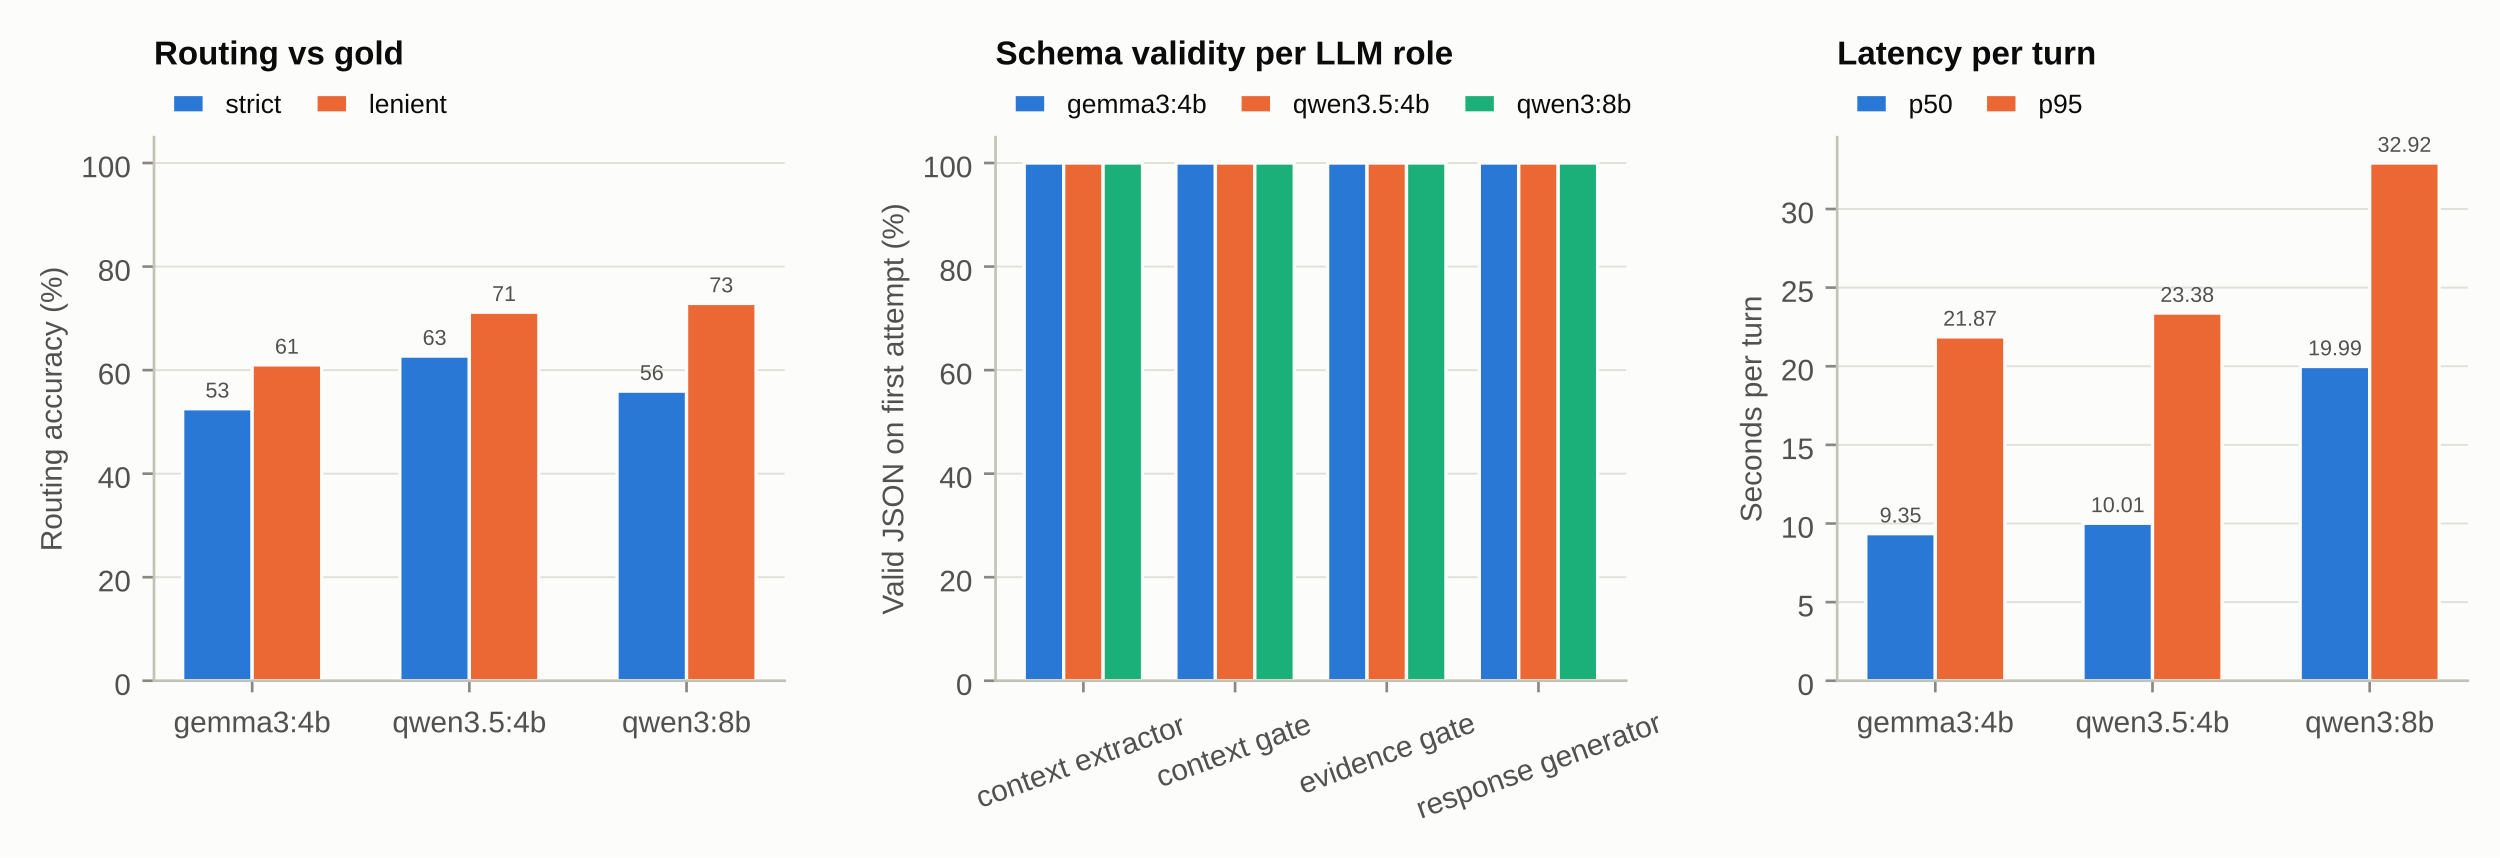
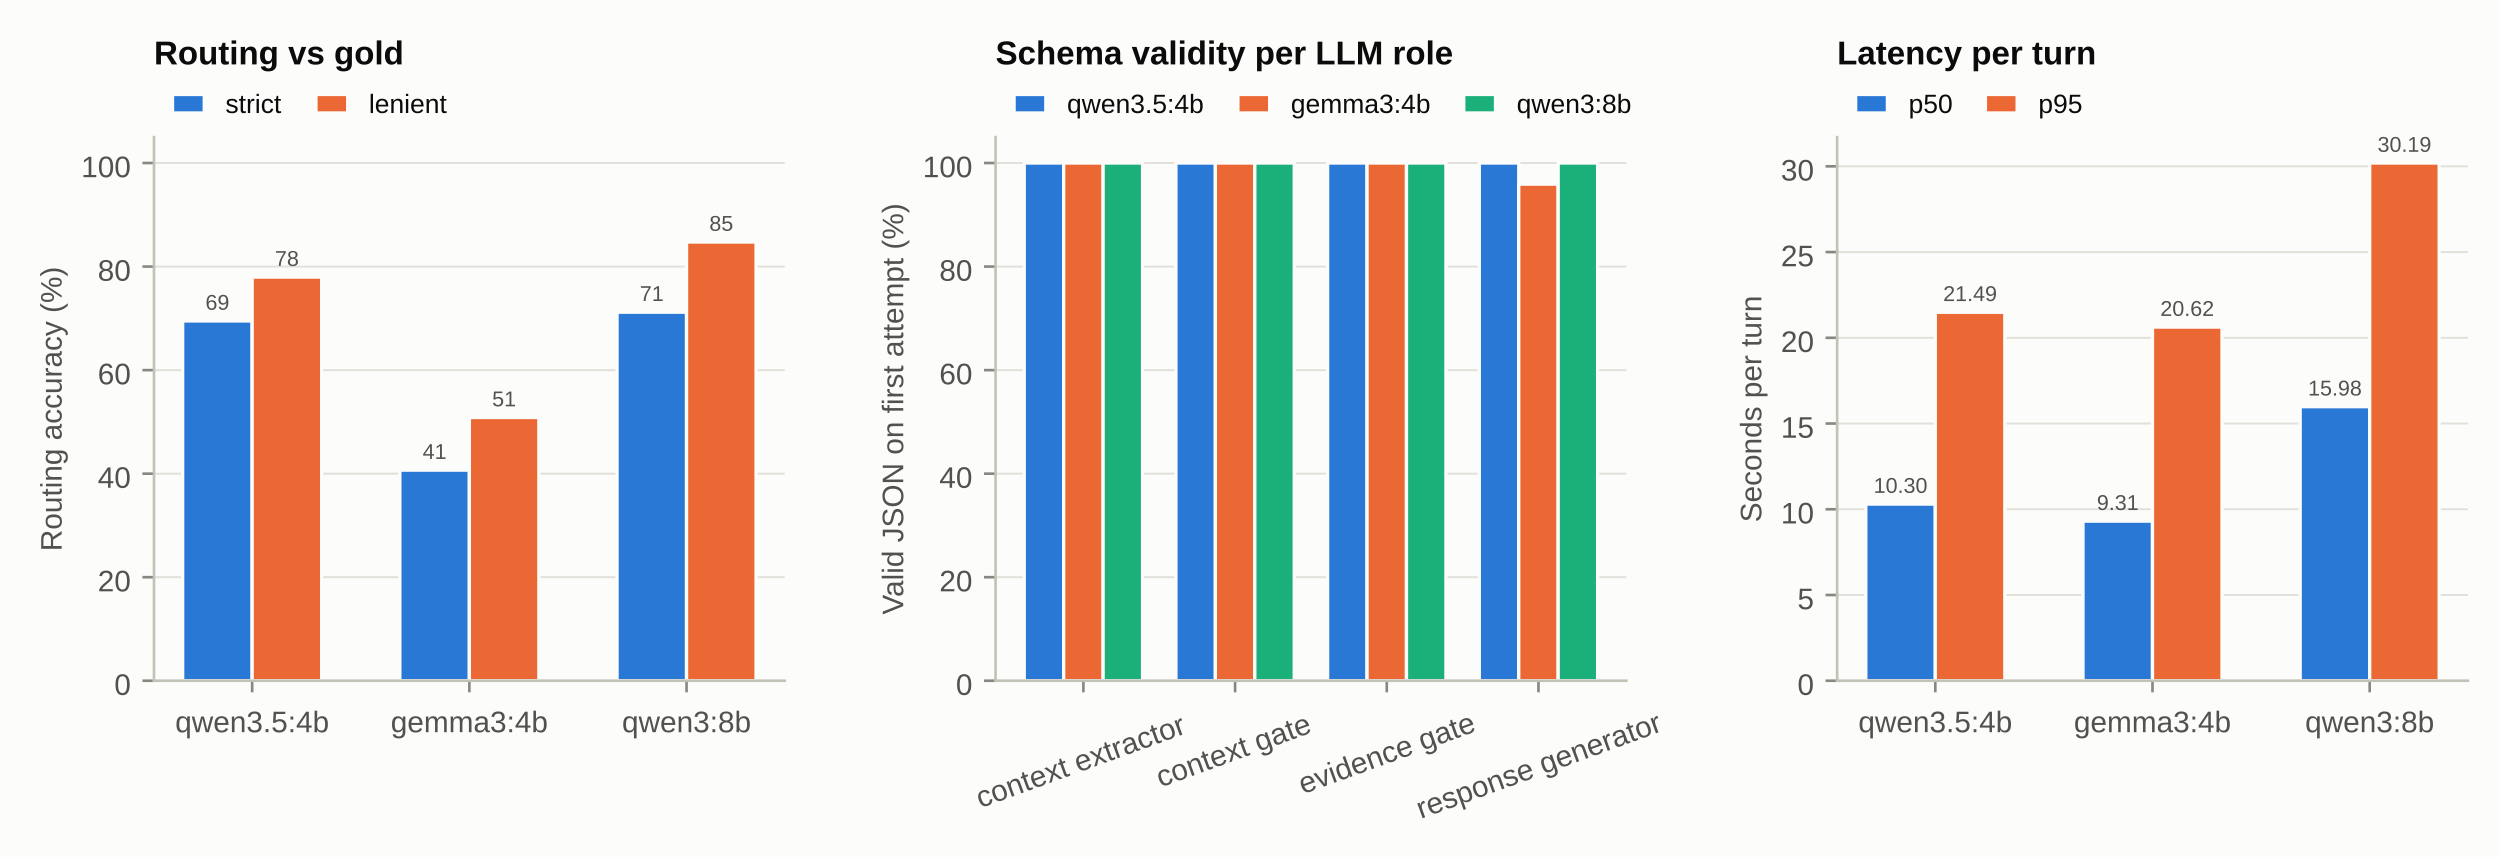
<svg xmlns="http://www.w3.org/2000/svg" xmlns:xlink="http://www.w3.org/1999/xlink" width="756pt" height="259.2pt" viewBox="0 0 756 259.2" version="1.1">
  <defs>
    <style type="text/css">*{stroke-linejoin: round; stroke-linecap: butt}</style>
  </defs>
  <g id="figure_1">
    <g id="patch_1">
      <path d="M 0 259.2  L 756 259.2  L 756 0  L 0 0  z " style="fill: #fcfcfb" />
    </g>
    <g id="axes_1">
      <g id="patch_2">
        <path d="M 46.568 205.857  L 237.298 205.857  L 237.298 41.47  L 46.568 41.47  z " style="fill: #fcfcfb" />
      </g>
      <g id="matplotlib.axis_1">
        <g id="xtick_1">
          <g id="line2d_1">
            <defs>
-               <path id="me7e850fe9e" d="M 0 0  L 0 3.5  " style="stroke: #898781; stroke-width: 0.8" />
+               <path id="m7042882566" d="M 0 0  L 0 3.5  " style="stroke: #898781; stroke-width: 0.8" />
            </defs>
            <g>
-               <use xlink:href="#me7e850fe9e" x="76.255" y="205.857" style="fill: #898781; stroke: #898781; stroke-width: 0.8" />
+               <use xlink:href="#m7042882566" x="76.255" y="205.857" style="fill: #898781; stroke: #898781; stroke-width: 0.8" />
            </g>
          </g>
          <g id="text_1">
-             <text style="font-size: 9px; font-family: 'Helvetica Neue', 'Arial', 'DejaVu Sans', sans-serif; text-anchor: middle; fill: #52514e" x="76.255" y="221.425" transform="rotate(-0 76.25458 221.4254)">gemma3:4b</text>
+             <text style="font-size: 9px; font-family: 'Helvetica Neue', 'Arial', 'DejaVu Sans', sans-serif; text-anchor: middle; fill: #52514e" x="76.255" y="221.425" transform="rotate(-0 76.25458 221.4254)">qwen3.5:4b</text>
          </g>
        </g>
        <g id="xtick_2">
          <g id="line2d_2">
            <g>
-               <use xlink:href="#me7e850fe9e" x="141.933" y="205.857" style="fill: #898781; stroke: #898781; stroke-width: 0.8" />
+               <use xlink:href="#m7042882566" x="141.933" y="205.857" style="fill: #898781; stroke: #898781; stroke-width: 0.8" />
            </g>
          </g>
          <g id="text_2">
-             <text style="font-size: 9px; font-family: 'Helvetica Neue', 'Arial', 'DejaVu Sans', sans-serif; text-anchor: middle; fill: #52514e" x="141.933" y="221.425" transform="rotate(-0 141.9328 221.4254)">qwen3.5:4b</text>
+             <text style="font-size: 9px; font-family: 'Helvetica Neue', 'Arial', 'DejaVu Sans', sans-serif; text-anchor: middle; fill: #52514e" x="141.933" y="221.425" transform="rotate(-0 141.9328 221.4254)">gemma3:4b</text>
          </g>
        </g>
        <g id="xtick_3">
          <g id="line2d_3">
            <g>
-               <use xlink:href="#me7e850fe9e" x="207.611" y="205.857" style="fill: #898781; stroke: #898781; stroke-width: 0.8" />
+               <use xlink:href="#m7042882566" x="207.611" y="205.857" style="fill: #898781; stroke: #898781; stroke-width: 0.8" />
            </g>
          </g>
          <g id="text_3">
            <text style="font-size: 9px; font-family: 'Helvetica Neue', 'Arial', 'DejaVu Sans', sans-serif; text-anchor: middle; fill: #52514e" x="207.611" y="221.425" transform="rotate(-0 207.6111 221.4254)">qwen3:8b</text>
          </g>
        </g>
      </g>
      <g id="matplotlib.axis_2">
        <g id="ytick_1">
          <g id="line2d_4">
-             <path d="M 46.568 205.857  L 237.298 205.857  " clip-path="url(#p02bcb72957)" style="fill: none; stroke: #e1e0d9; stroke-width: 0.6; stroke-linecap: square" />
+             <path d="M 46.568 205.857  L 237.298 205.857  " clip-path="url(#p023e9a4e2e)" style="fill: none; stroke: #e1e0d9; stroke-width: 0.6; stroke-linecap: square" />
          </g>
          <g id="line2d_5">
            <defs>
-               <path id="m43d1a01bbd" d="M 0 0  L -3.5 0  " style="stroke: #898781; stroke-width: 0.8" />
+               <path id="m6ae117df8f" d="M 0 0  L -3.5 0  " style="stroke: #898781; stroke-width: 0.8" />
            </defs>
            <g>
-               <use xlink:href="#m43d1a01bbd" x="46.568" y="205.857" style="fill: #898781; stroke: #898781; stroke-width: 0.8" />
+               <use xlink:href="#m6ae117df8f" x="46.568" y="205.857" style="fill: #898781; stroke: #898781; stroke-width: 0.8" />
            </g>
          </g>
          <g id="text_4">
            <text style="font-size: 9px; font-family: 'Helvetica Neue', 'Arial', 'DejaVu Sans', sans-serif; text-anchor: end; fill: #52514e" x="39.568" y="210.141" transform="rotate(-0 39.568 210.1414)">0</text>
          </g>
        </g>
        <g id="ytick_2">
          <g id="line2d_6">
-             <path d="M 46.568 174.545  L 237.298 174.545  " clip-path="url(#p02bcb72957)" style="fill: none; stroke: #e1e0d9; stroke-width: 0.6; stroke-linecap: square" />
+             <path d="M 46.568 174.545  L 237.298 174.545  " clip-path="url(#p023e9a4e2e)" style="fill: none; stroke: #e1e0d9; stroke-width: 0.6; stroke-linecap: square" />
          </g>
          <g id="line2d_7">
            <g>
-               <use xlink:href="#m43d1a01bbd" x="46.568" y="174.545" style="fill: #898781; stroke: #898781; stroke-width: 0.8" />
+               <use xlink:href="#m6ae117df8f" x="46.568" y="174.545" style="fill: #898781; stroke: #898781; stroke-width: 0.8" />
            </g>
          </g>
          <g id="text_5">
            <text style="font-size: 9px; font-family: 'Helvetica Neue', 'Arial', 'DejaVu Sans', sans-serif; text-anchor: end; fill: #52514e" x="39.568" y="178.829" transform="rotate(-0 39.568 178.8295)">20</text>
          </g>
        </g>
        <g id="ytick_3">
          <g id="line2d_8">
-             <path d="M 46.568 143.234  L 237.298 143.234  " clip-path="url(#p02bcb72957)" style="fill: none; stroke: #e1e0d9; stroke-width: 0.6; stroke-linecap: square" />
+             <path d="M 46.568 143.234  L 237.298 143.234  " clip-path="url(#p023e9a4e2e)" style="fill: none; stroke: #e1e0d9; stroke-width: 0.6; stroke-linecap: square" />
          </g>
          <g id="line2d_9">
            <g>
-               <use xlink:href="#m43d1a01bbd" x="46.568" y="143.234" style="fill: #898781; stroke: #898781; stroke-width: 0.8" />
+               <use xlink:href="#m6ae117df8f" x="46.568" y="143.234" style="fill: #898781; stroke: #898781; stroke-width: 0.8" />
            </g>
          </g>
          <g id="text_6">
            <text style="font-size: 9px; font-family: 'Helvetica Neue', 'Arial', 'DejaVu Sans', sans-serif; text-anchor: end; fill: #52514e" x="39.568" y="147.518" transform="rotate(-0 39.568 147.5176)">40</text>
          </g>
        </g>
        <g id="ytick_4">
          <g id="line2d_10">
-             <path d="M 46.568 111.922  L 237.298 111.922  " clip-path="url(#p02bcb72957)" style="fill: none; stroke: #e1e0d9; stroke-width: 0.6; stroke-linecap: square" />
+             <path d="M 46.568 111.922  L 237.298 111.922  " clip-path="url(#p023e9a4e2e)" style="fill: none; stroke: #e1e0d9; stroke-width: 0.6; stroke-linecap: square" />
          </g>
          <g id="line2d_11">
            <g>
-               <use xlink:href="#m43d1a01bbd" x="46.568" y="111.922" style="fill: #898781; stroke: #898781; stroke-width: 0.8" />
+               <use xlink:href="#m6ae117df8f" x="46.568" y="111.922" style="fill: #898781; stroke: #898781; stroke-width: 0.8" />
            </g>
          </g>
          <g id="text_7">
            <text style="font-size: 9px; font-family: 'Helvetica Neue', 'Arial', 'DejaVu Sans', sans-serif; text-anchor: end; fill: #52514e" x="39.568" y="116.206" transform="rotate(-0 39.568 116.2057)">60</text>
          </g>
        </g>
        <g id="ytick_5">
          <g id="line2d_12">
-             <path d="M 46.568 80.61  L 237.298 80.61  " clip-path="url(#p02bcb72957)" style="fill: none; stroke: #e1e0d9; stroke-width: 0.6; stroke-linecap: square" />
+             <path d="M 46.568 80.61  L 237.298 80.61  " clip-path="url(#p023e9a4e2e)" style="fill: none; stroke: #e1e0d9; stroke-width: 0.6; stroke-linecap: square" />
          </g>
          <g id="line2d_13">
            <g>
-               <use xlink:href="#m43d1a01bbd" x="46.568" y="80.61" style="fill: #898781; stroke: #898781; stroke-width: 0.8" />
+               <use xlink:href="#m6ae117df8f" x="46.568" y="80.61" style="fill: #898781; stroke: #898781; stroke-width: 0.8" />
            </g>
          </g>
          <g id="text_8">
            <text style="font-size: 9px; font-family: 'Helvetica Neue', 'Arial', 'DejaVu Sans', sans-serif; text-anchor: end; fill: #52514e" x="39.568" y="84.894" transform="rotate(-0 39.568 84.89385)">80</text>
          </g>
        </g>
        <g id="ytick_6">
          <g id="line2d_14">
-             <path d="M 46.568 49.298  L 237.298 49.298  " clip-path="url(#p02bcb72957)" style="fill: none; stroke: #e1e0d9; stroke-width: 0.6; stroke-linecap: square" />
+             <path d="M 46.568 49.298  L 237.298 49.298  " clip-path="url(#p023e9a4e2e)" style="fill: none; stroke: #e1e0d9; stroke-width: 0.6; stroke-linecap: square" />
          </g>
          <g id="line2d_15">
            <g>
-               <use xlink:href="#m43d1a01bbd" x="46.568" y="49.298" style="fill: #898781; stroke: #898781; stroke-width: 0.8" />
+               <use xlink:href="#m6ae117df8f" x="46.568" y="49.298" style="fill: #898781; stroke: #898781; stroke-width: 0.8" />
            </g>
          </g>
          <g id="text_9">
            <text style="font-size: 9px; font-family: 'Helvetica Neue', 'Arial', 'DejaVu Sans', sans-serif; text-anchor: end; fill: #52514e" x="39.568" y="53.582" transform="rotate(-0 39.568 53.58197)">100</text>
          </g>
        </g>
        <g id="text_10">
          <text style="font-size: 9px; font-family: 'Helvetica Neue', 'Arial', 'DejaVu Sans', sans-serif; text-anchor: middle; fill: #52514e" x="18.641" y="123.664" transform="rotate(-90 18.64069 123.6637)">Routing accuracy (%)</text>
        </g>
      </g>
      <g id="patch_3">
-         <path d="M 55.238 205.857  L 76.255 205.857  L 76.255 123.597  L 55.238 123.597  z " clip-path="url(#p02bcb72957)" style="fill: #2a78d6; stroke: #fcfcfb; stroke-linejoin: miter" />
+         <path d="M 55.238 205.857  L 76.255 205.857  L 76.255 97.062  L 55.238 97.062  z " clip-path="url(#p023e9a4e2e)" style="fill: #2a78d6; stroke: #fcfcfb; stroke-linejoin: miter" />
      </g>
      <g id="patch_4">
-         <path d="M 120.916 205.857  L 141.933 205.857  L 141.933 107.676  L 120.916 107.676  z " clip-path="url(#p02bcb72957)" style="fill: #2a78d6; stroke: #fcfcfb; stroke-linejoin: miter" />
+         <path d="M 120.916 205.857  L 141.933 205.857  L 141.933 142.172  L 120.916 142.172  z " clip-path="url(#p023e9a4e2e)" style="fill: #2a78d6; stroke: #fcfcfb; stroke-linejoin: miter" />
      </g>
      <g id="patch_5">
-         <path d="M 186.594 205.857  L 207.611 205.857  L 207.611 118.29  L 186.594 118.29  z " clip-path="url(#p02bcb72957)" style="fill: #2a78d6; stroke: #fcfcfb; stroke-linejoin: miter" />
+         <path d="M 186.594 205.857  L 207.611 205.857  L 207.611 94.408  L 186.594 94.408  z " clip-path="url(#p023e9a4e2e)" style="fill: #2a78d6; stroke: #fcfcfb; stroke-linejoin: miter" />
      </g>
      <g id="patch_6">
-         <path d="M 76.255 205.857  L 97.272 205.857  L 97.272 110.33  L 76.255 110.33  z " clip-path="url(#p02bcb72957)" style="fill: #eb6834; stroke: #fcfcfb; stroke-linejoin: miter" />
+         <path d="M 76.255 205.857  L 97.272 205.857  L 97.272 83.794  L 76.255 83.794  z " clip-path="url(#p023e9a4e2e)" style="fill: #eb6834; stroke: #fcfcfb; stroke-linejoin: miter" />
      </g>
      <g id="patch_7">
-         <path d="M 141.933 205.857  L 162.95 205.857  L 162.95 94.408  L 141.933 94.408  z " clip-path="url(#p02bcb72957)" style="fill: #eb6834; stroke: #fcfcfb; stroke-linejoin: miter" />
+         <path d="M 141.933 205.857  L 162.95 205.857  L 162.95 126.251  L 141.933 126.251  z " clip-path="url(#p023e9a4e2e)" style="fill: #eb6834; stroke: #fcfcfb; stroke-linejoin: miter" />
      </g>
      <g id="patch_8">
-         <path d="M 207.611 205.857  L 228.628 205.857  L 228.628 91.755  L 207.611 91.755  z " clip-path="url(#p02bcb72957)" style="fill: #eb6834; stroke: #fcfcfb; stroke-linejoin: miter" />
+         <path d="M 207.611 205.857  L 228.628 205.857  L 228.628 73.18  L 207.611 73.18  z " clip-path="url(#p023e9a4e2e)" style="fill: #eb6834; stroke: #fcfcfb; stroke-linejoin: miter" />
      </g>
      <g id="patch_9">
        <path d="M 46.568 205.857  L 46.568 41.47  " style="fill: none; stroke: #c3c2b7; stroke-width: 0.8; stroke-linejoin: miter; stroke-linecap: square" />
      </g>
      <g id="patch_10">
        <path d="M 46.568 205.857  L 237.298 205.857  " style="fill: none; stroke: #c3c2b7; stroke-width: 0.8; stroke-linejoin: miter; stroke-linecap: square" />
      </g>
      <g id="text_11">
        <text style="font-weight: 700; font-size: 10px; font-family: 'Helvetica Neue', 'Arial', 'DejaVu Sans', sans-serif; text-anchor: start; fill: #0b0b0b" x="46.568" y="19.47" transform="rotate(-0 46.568 19.47)">Routing vs gold</text>
      </g>
      <g id="text_12">
-         <text style="font-size: 6.5px; font-family: 'Helvetica Neue', 'Arial', 'DejaVu Sans', sans-serif; text-anchor: middle; fill: #52514e" x="65.746" y="120.213" transform="rotate(-0 65.74605 120.2128)">53</text>
+         <text style="font-size: 6.5px; font-family: 'Helvetica Neue', 'Arial', 'DejaVu Sans', sans-serif; text-anchor: middle; fill: #52514e" x="65.746" y="93.677" transform="rotate(-0 65.74605 93.67735)">69</text>
      </g>
      <g id="text_13">
-         <text style="font-size: 6.5px; font-family: 'Helvetica Neue', 'Arial', 'DejaVu Sans', sans-serif; text-anchor: middle; fill: #52514e" x="131.424" y="104.292" transform="rotate(-0 131.4243 104.2915)">63</text>
+         <text style="font-size: 6.5px; font-family: 'Helvetica Neue', 'Arial', 'DejaVu Sans', sans-serif; text-anchor: middle; fill: #52514e" x="131.424" y="138.788" transform="rotate(-0 131.4243 138.7877)">41</text>
      </g>
      <g id="text_14">
-         <text style="font-size: 6.5px; font-family: 'Helvetica Neue', 'Arial', 'DejaVu Sans', sans-serif; text-anchor: middle; fill: #52514e" x="197.103" y="114.906" transform="rotate(-0 197.1026 114.9057)">56</text>
+         <text style="font-size: 6.5px; font-family: 'Helvetica Neue', 'Arial', 'DejaVu Sans', sans-serif; text-anchor: middle; fill: #52514e" x="197.103" y="91.024" transform="rotate(-0 197.1026 91.0238)">71</text>
      </g>
      <g id="text_15">
-         <text style="font-size: 6.5px; font-family: 'Helvetica Neue', 'Arial', 'DejaVu Sans', sans-serif; text-anchor: middle; fill: #52514e" x="86.763" y="106.945" transform="rotate(-0 86.7631 106.9451)">61</text>
+         <text style="font-size: 6.5px; font-family: 'Helvetica Neue', 'Arial', 'DejaVu Sans', sans-serif; text-anchor: middle; fill: #52514e" x="86.763" y="80.41" transform="rotate(-0 86.7631 80.40961)">78</text>
      </g>
      <g id="text_16">
-         <text style="font-size: 6.5px; font-family: 'Helvetica Neue', 'Arial', 'DejaVu Sans', sans-serif; text-anchor: middle; fill: #52514e" x="152.441" y="91.024" transform="rotate(-0 152.4414 91.0238)">71</text>
+         <text style="font-size: 6.5px; font-family: 'Helvetica Neue', 'Arial', 'DejaVu Sans', sans-serif; text-anchor: middle; fill: #52514e" x="152.441" y="122.866" transform="rotate(-0 152.4414 122.8664)">51</text>
      </g>
      <g id="text_17">
-         <text style="font-size: 6.5px; font-family: 'Helvetica Neue', 'Arial', 'DejaVu Sans', sans-serif; text-anchor: middle; fill: #52514e" x="218.12" y="88.37" transform="rotate(-0 218.1196 88.37025)">73</text>
+         <text style="font-size: 6.5px; font-family: 'Helvetica Neue', 'Arial', 'DejaVu Sans', sans-serif; text-anchor: middle; fill: #52514e" x="218.12" y="69.795" transform="rotate(-0 218.1196 69.79541)">85</text>
      </g>
      <g id="legend_1">
        <g id="patch_11">
          <path d="M 52.168 34.166  L 61.768 34.166  L 61.768 28.566  L 52.168 28.566  z " style="fill: #2a78d6; stroke: #fcfcfb; stroke-linejoin: miter" />
        </g>
        <g id="text_18">
          <text style="font-size: 8px; font-family: 'Helvetica Neue', 'Arial', 'DejaVu Sans', sans-serif; text-anchor: start; fill: #0b0b0b" x="68.168" y="34.166" transform="rotate(-0 68.168 34.166)">strict</text>
        </g>
        <g id="patch_12">
          <path d="M 95.544 34.166  L 105.144 34.166  L 105.144 28.566  L 95.544 28.566  z " style="fill: #eb6834; stroke: #fcfcfb; stroke-linejoin: miter" />
        </g>
        <g id="text_19">
          <text style="font-size: 8px; font-family: 'Helvetica Neue', 'Arial', 'DejaVu Sans', sans-serif; text-anchor: start; fill: #0b0b0b" x="111.544" y="34.166" transform="rotate(-0 111.5443 34.166)">lenient</text>
        </g>
      </g>
    </g>
    <g id="axes_2">
      <g id="patch_13">
        <path d="M 301.059 205.857  L 491.789 205.857  L 491.789 41.47  L 301.059 41.47  z " style="fill: #fcfcfb" />
      </g>
      <g id="matplotlib.axis_3">
        <g id="xtick_4">
          <g id="line2d_16">
            <g>
-               <use xlink:href="#me7e850fe9e" x="327.618" y="205.857" style="fill: #898781; stroke: #898781; stroke-width: 0.8" />
+               <use xlink:href="#m7042882566" x="327.618" y="205.857" style="fill: #898781; stroke: #898781; stroke-width: 0.8" />
            </g>
          </g>
          <g id="text_20">
            <text style="font-size: 9px; font-family: 'Helvetica Neue', 'Arial', 'DejaVu Sans', sans-serif; fill: #52514e" transform="translate(296.4952 244.3923) rotate(-20)">context extractor</text>
          </g>
        </g>
        <g id="xtick_5">
          <g id="line2d_17">
            <g>
-               <use xlink:href="#me7e850fe9e" x="373.489" y="205.857" style="fill: #898781; stroke: #898781; stroke-width: 0.8" />
+               <use xlink:href="#m7042882566" x="373.489" y="205.857" style="fill: #898781; stroke: #898781; stroke-width: 0.8" />
            </g>
          </g>
          <g id="text_21">
            <text style="font-size: 9px; font-family: 'Helvetica Neue', 'Arial', 'DejaVu Sans', sans-serif; fill: #52514e" transform="translate(350.9749 238.1253) rotate(-20)">context gate</text>
          </g>
        </g>
        <g id="xtick_6">
          <g id="line2d_18">
            <g>
-               <use xlink:href="#me7e850fe9e" x="419.359" y="205.857" style="fill: #898781; stroke: #898781; stroke-width: 0.8" />
+               <use xlink:href="#m7042882566" x="419.359" y="205.857" style="fill: #898781; stroke: #898781; stroke-width: 0.8" />
            </g>
          </g>
          <g id="text_22">
            <text style="font-size: 9px; font-family: 'Helvetica Neue', 'Arial', 'DejaVu Sans', sans-serif; fill: #52514e" transform="translate(394.0249 240.1785) rotate(-20)">evidence gate</text>
          </g>
        </g>
        <g id="xtick_7">
          <g id="line2d_19">
            <g>
-               <use xlink:href="#me7e850fe9e" x="465.23" y="205.857" style="fill: #898781; stroke: #898781; stroke-width: 0.8" />
+               <use xlink:href="#m7042882566" x="465.23" y="205.857" style="fill: #898781; stroke: #898781; stroke-width: 0.8" />
            </g>
          </g>
          <g id="text_23">
            <text style="font-size: 9px; font-family: 'Helvetica Neue', 'Arial', 'DejaVu Sans', sans-serif; fill: #52514e" transform="translate(429.637 247.646) rotate(-20)">response generator</text>
          </g>
        </g>
      </g>
      <g id="matplotlib.axis_4">
        <g id="ytick_7">
          <g id="line2d_20">
-             <path d="M 301.059 205.857  L 491.789 205.857  " clip-path="url(#pd54e03eacc)" style="fill: none; stroke: #e1e0d9; stroke-width: 0.6; stroke-linecap: square" />
+             <path d="M 301.059 205.857  L 491.789 205.857  " clip-path="url(#pc29993c19f)" style="fill: none; stroke: #e1e0d9; stroke-width: 0.6; stroke-linecap: square" />
          </g>
          <g id="line2d_21">
            <g>
-               <use xlink:href="#m43d1a01bbd" x="301.059" y="205.857" style="fill: #898781; stroke: #898781; stroke-width: 0.8" />
+               <use xlink:href="#m6ae117df8f" x="301.059" y="205.857" style="fill: #898781; stroke: #898781; stroke-width: 0.8" />
            </g>
          </g>
          <g id="text_24">
            <text style="font-size: 9px; font-family: 'Helvetica Neue', 'Arial', 'DejaVu Sans', sans-serif; text-anchor: end; fill: #52514e" x="294.059" y="210.141" transform="rotate(-0 294.0592 210.1414)">0</text>
          </g>
        </g>
        <g id="ytick_8">
          <g id="line2d_22">
-             <path d="M 301.059 174.545  L 491.789 174.545  " clip-path="url(#pd54e03eacc)" style="fill: none; stroke: #e1e0d9; stroke-width: 0.6; stroke-linecap: square" />
+             <path d="M 301.059 174.545  L 491.789 174.545  " clip-path="url(#pc29993c19f)" style="fill: none; stroke: #e1e0d9; stroke-width: 0.6; stroke-linecap: square" />
          </g>
          <g id="line2d_23">
            <g>
-               <use xlink:href="#m43d1a01bbd" x="301.059" y="174.545" style="fill: #898781; stroke: #898781; stroke-width: 0.8" />
+               <use xlink:href="#m6ae117df8f" x="301.059" y="174.545" style="fill: #898781; stroke: #898781; stroke-width: 0.8" />
            </g>
          </g>
          <g id="text_25">
            <text style="font-size: 9px; font-family: 'Helvetica Neue', 'Arial', 'DejaVu Sans', sans-serif; text-anchor: end; fill: #52514e" x="294.059" y="178.829" transform="rotate(-0 294.0592 178.8295)">20</text>
          </g>
        </g>
        <g id="ytick_9">
          <g id="line2d_24">
-             <path d="M 301.059 143.234  L 491.789 143.234  " clip-path="url(#pd54e03eacc)" style="fill: none; stroke: #e1e0d9; stroke-width: 0.6; stroke-linecap: square" />
+             <path d="M 301.059 143.234  L 491.789 143.234  " clip-path="url(#pc29993c19f)" style="fill: none; stroke: #e1e0d9; stroke-width: 0.6; stroke-linecap: square" />
          </g>
          <g id="line2d_25">
            <g>
-               <use xlink:href="#m43d1a01bbd" x="301.059" y="143.234" style="fill: #898781; stroke: #898781; stroke-width: 0.8" />
+               <use xlink:href="#m6ae117df8f" x="301.059" y="143.234" style="fill: #898781; stroke: #898781; stroke-width: 0.8" />
            </g>
          </g>
          <g id="text_26">
            <text style="font-size: 9px; font-family: 'Helvetica Neue', 'Arial', 'DejaVu Sans', sans-serif; text-anchor: end; fill: #52514e" x="294.059" y="147.518" transform="rotate(-0 294.0592 147.5176)">40</text>
          </g>
        </g>
        <g id="ytick_10">
          <g id="line2d_26">
-             <path d="M 301.059 111.922  L 491.789 111.922  " clip-path="url(#pd54e03eacc)" style="fill: none; stroke: #e1e0d9; stroke-width: 0.6; stroke-linecap: square" />
+             <path d="M 301.059 111.922  L 491.789 111.922  " clip-path="url(#pc29993c19f)" style="fill: none; stroke: #e1e0d9; stroke-width: 0.6; stroke-linecap: square" />
          </g>
          <g id="line2d_27">
            <g>
-               <use xlink:href="#m43d1a01bbd" x="301.059" y="111.922" style="fill: #898781; stroke: #898781; stroke-width: 0.8" />
+               <use xlink:href="#m6ae117df8f" x="301.059" y="111.922" style="fill: #898781; stroke: #898781; stroke-width: 0.8" />
            </g>
          </g>
          <g id="text_27">
            <text style="font-size: 9px; font-family: 'Helvetica Neue', 'Arial', 'DejaVu Sans', sans-serif; text-anchor: end; fill: #52514e" x="294.059" y="116.206" transform="rotate(-0 294.0592 116.2057)">60</text>
          </g>
        </g>
        <g id="ytick_11">
          <g id="line2d_28">
-             <path d="M 301.059 80.61  L 491.789 80.61  " clip-path="url(#pd54e03eacc)" style="fill: none; stroke: #e1e0d9; stroke-width: 0.6; stroke-linecap: square" />
+             <path d="M 301.059 80.61  L 491.789 80.61  " clip-path="url(#pc29993c19f)" style="fill: none; stroke: #e1e0d9; stroke-width: 0.6; stroke-linecap: square" />
          </g>
          <g id="line2d_29">
            <g>
-               <use xlink:href="#m43d1a01bbd" x="301.059" y="80.61" style="fill: #898781; stroke: #898781; stroke-width: 0.8" />
+               <use xlink:href="#m6ae117df8f" x="301.059" y="80.61" style="fill: #898781; stroke: #898781; stroke-width: 0.8" />
            </g>
          </g>
          <g id="text_28">
            <text style="font-size: 9px; font-family: 'Helvetica Neue', 'Arial', 'DejaVu Sans', sans-serif; text-anchor: end; fill: #52514e" x="294.059" y="84.894" transform="rotate(-0 294.0592 84.89385)">80</text>
          </g>
        </g>
        <g id="ytick_12">
          <g id="line2d_30">
-             <path d="M 301.059 49.298  L 491.789 49.298  " clip-path="url(#pd54e03eacc)" style="fill: none; stroke: #e1e0d9; stroke-width: 0.6; stroke-linecap: square" />
+             <path d="M 301.059 49.298  L 491.789 49.298  " clip-path="url(#pc29993c19f)" style="fill: none; stroke: #e1e0d9; stroke-width: 0.6; stroke-linecap: square" />
          </g>
          <g id="line2d_31">
            <g>
-               <use xlink:href="#m43d1a01bbd" x="301.059" y="49.298" style="fill: #898781; stroke: #898781; stroke-width: 0.8" />
+               <use xlink:href="#m6ae117df8f" x="301.059" y="49.298" style="fill: #898781; stroke: #898781; stroke-width: 0.8" />
            </g>
          </g>
          <g id="text_29">
            <text style="font-size: 9px; font-family: 'Helvetica Neue', 'Arial', 'DejaVu Sans', sans-serif; text-anchor: end; fill: #52514e" x="294.059" y="53.582" transform="rotate(-0 294.0592 53.58197)">100</text>
          </g>
        </g>
        <g id="text_30">
          <text style="font-size: 9px; font-family: 'Helvetica Neue', 'Arial', 'DejaVu Sans', sans-serif; text-anchor: middle; fill: #52514e" x="273.132" y="123.664" transform="rotate(-90 273.1318 123.6637)">Valid JSON on first attempt (%)</text>
        </g>
      </g>
      <g id="patch_14">
-         <path d="M 309.729 205.857  L 321.655 205.857  L 321.655 49.298  L 309.729 49.298  z " clip-path="url(#pd54e03eacc)" style="fill: #2a78d6; stroke: #fcfcfb; stroke-linejoin: miter" />
+         <path d="M 309.729 205.857  L 321.655 205.857  L 321.655 49.298  L 309.729 49.298  z " clip-path="url(#pc29993c19f)" style="fill: #2a78d6; stroke: #fcfcfb; stroke-linejoin: miter" />
      </g>
      <g id="patch_15">
-         <path d="M 355.599 205.857  L 367.526 205.857  L 367.526 49.298  L 355.599 49.298  z " clip-path="url(#pd54e03eacc)" style="fill: #2a78d6; stroke: #fcfcfb; stroke-linejoin: miter" />
+         <path d="M 355.599 205.857  L 367.526 205.857  L 367.526 49.298  L 355.599 49.298  z " clip-path="url(#pc29993c19f)" style="fill: #2a78d6; stroke: #fcfcfb; stroke-linejoin: miter" />
      </g>
      <g id="patch_16">
-         <path d="M 401.47 205.857  L 413.396 205.857  L 413.396 49.298  L 401.47 49.298  z " clip-path="url(#pd54e03eacc)" style="fill: #2a78d6; stroke: #fcfcfb; stroke-linejoin: miter" />
+         <path d="M 401.47 205.857  L 413.396 205.857  L 413.396 49.298  L 401.47 49.298  z " clip-path="url(#pc29993c19f)" style="fill: #2a78d6; stroke: #fcfcfb; stroke-linejoin: miter" />
      </g>
      <g id="patch_17">
-         <path d="M 447.34 205.857  L 459.267 205.857  L 459.267 49.298  L 447.34 49.298  z " clip-path="url(#pd54e03eacc)" style="fill: #2a78d6; stroke: #fcfcfb; stroke-linejoin: miter" />
+         <path d="M 447.34 205.857  L 459.267 205.857  L 459.267 49.298  L 447.34 49.298  z " clip-path="url(#pc29993c19f)" style="fill: #2a78d6; stroke: #fcfcfb; stroke-linejoin: miter" />
      </g>
      <g id="patch_18">
-         <path d="M 321.655 205.857  L 333.581 205.857  L 333.581 49.298  L 321.655 49.298  z " clip-path="url(#pd54e03eacc)" style="fill: #eb6834; stroke: #fcfcfb; stroke-linejoin: miter" />
+         <path d="M 321.655 205.857  L 333.581 205.857  L 333.581 49.298  L 321.655 49.298  z " clip-path="url(#pc29993c19f)" style="fill: #eb6834; stroke: #fcfcfb; stroke-linejoin: miter" />
      </g>
      <g id="patch_19">
-         <path d="M 367.526 205.857  L 379.452 205.857  L 379.452 49.298  L 367.526 49.298  z " clip-path="url(#pd54e03eacc)" style="fill: #eb6834; stroke: #fcfcfb; stroke-linejoin: miter" />
+         <path d="M 367.526 205.857  L 379.452 205.857  L 379.452 49.298  L 367.526 49.298  z " clip-path="url(#pc29993c19f)" style="fill: #eb6834; stroke: #fcfcfb; stroke-linejoin: miter" />
      </g>
      <g id="patch_20">
-         <path d="M 413.396 205.857  L 425.322 205.857  L 425.322 49.298  L 413.396 49.298  z " clip-path="url(#pd54e03eacc)" style="fill: #eb6834; stroke: #fcfcfb; stroke-linejoin: miter" />
+         <path d="M 413.396 205.857  L 425.322 205.857  L 425.322 49.298  L 413.396 49.298  z " clip-path="url(#pc29993c19f)" style="fill: #eb6834; stroke: #fcfcfb; stroke-linejoin: miter" />
      </g>
      <g id="patch_21">
-         <path d="M 459.267 205.857  L 471.193 205.857  L 471.193 49.298  L 459.267 49.298  z " clip-path="url(#pd54e03eacc)" style="fill: #eb6834; stroke: #fcfcfb; stroke-linejoin: miter" />
+         <path d="M 459.267 205.857  L 471.193 205.857  L 471.193 55.688  L 459.267 55.688  z " clip-path="url(#pc29993c19f)" style="fill: #eb6834; stroke: #fcfcfb; stroke-linejoin: miter" />
      </g>
      <g id="patch_22">
-         <path d="M 333.581 205.857  L 345.508 205.857  L 345.508 49.298  L 333.581 49.298  z " clip-path="url(#pd54e03eacc)" style="fill: #1baf7a; stroke: #fcfcfb; stroke-linejoin: miter" />
+         <path d="M 333.581 205.857  L 345.508 205.857  L 345.508 49.298  L 333.581 49.298  z " clip-path="url(#pc29993c19f)" style="fill: #1baf7a; stroke: #fcfcfb; stroke-linejoin: miter" />
      </g>
      <g id="patch_23">
-         <path d="M 379.452 205.857  L 391.378 205.857  L 391.378 49.298  L 379.452 49.298  z " clip-path="url(#pd54e03eacc)" style="fill: #1baf7a; stroke: #fcfcfb; stroke-linejoin: miter" />
+         <path d="M 379.452 205.857  L 391.378 205.857  L 391.378 49.298  L 379.452 49.298  z " clip-path="url(#pc29993c19f)" style="fill: #1baf7a; stroke: #fcfcfb; stroke-linejoin: miter" />
      </g>
      <g id="patch_24">
-         <path d="M 425.322 205.857  L 437.249 205.857  L 437.249 49.298  L 425.322 49.298  z " clip-path="url(#pd54e03eacc)" style="fill: #1baf7a; stroke: #fcfcfb; stroke-linejoin: miter" />
+         <path d="M 425.322 205.857  L 437.249 205.857  L 437.249 49.298  L 425.322 49.298  z " clip-path="url(#pc29993c19f)" style="fill: #1baf7a; stroke: #fcfcfb; stroke-linejoin: miter" />
      </g>
      <g id="patch_25">
-         <path d="M 471.193 205.857  L 483.119 205.857  L 483.119 49.298  L 471.193 49.298  z " clip-path="url(#pd54e03eacc)" style="fill: #1baf7a; stroke: #fcfcfb; stroke-linejoin: miter" />
+         <path d="M 471.193 205.857  L 483.119 205.857  L 483.119 49.298  L 471.193 49.298  z " clip-path="url(#pc29993c19f)" style="fill: #1baf7a; stroke: #fcfcfb; stroke-linejoin: miter" />
      </g>
      <g id="patch_26">
        <path d="M 301.059 205.857  L 301.059 41.47  " style="fill: none; stroke: #c3c2b7; stroke-width: 0.8; stroke-linejoin: miter; stroke-linecap: square" />
      </g>
      <g id="patch_27">
        <path d="M 301.059 205.857  L 491.789 205.857  " style="fill: none; stroke: #c3c2b7; stroke-width: 0.8; stroke-linejoin: miter; stroke-linecap: square" />
      </g>
      <g id="text_31">
        <text style="font-weight: 700; font-size: 10px; font-family: 'Helvetica Neue', 'Arial', 'DejaVu Sans', sans-serif; text-anchor: start; fill: #0b0b0b" x="301.059" y="19.47" transform="rotate(-0 301.0592 19.47)">Schema validity per LLM role</text>
      </g>
      <g id="legend_2">
        <g id="patch_28">
          <path d="M 306.659 34.166  L 316.259 34.166  L 316.259 28.566  L 306.659 28.566  z " style="fill: #2a78d6; stroke: #fcfcfb; stroke-linejoin: miter" />
        </g>
        <g id="text_32">
-           <text style="font-size: 8px; font-family: 'Helvetica Neue', 'Arial', 'DejaVu Sans', sans-serif; text-anchor: start; fill: #0b0b0b" x="322.659" y="34.166" transform="rotate(-0 322.6592 34.166)">gemma3:4b</text>
+           <text style="font-size: 8px; font-family: 'Helvetica Neue', 'Arial', 'DejaVu Sans', sans-serif; text-anchor: start; fill: #0b0b0b" x="322.659" y="34.166" transform="rotate(-0 322.6592 34.166)">qwen3.5:4b</text>
        </g>
        <g id="patch_29">
-           <path d="M 374.954 34.166  L 384.554 34.166  L 384.554 28.566  L 374.954 28.566  z " style="fill: #eb6834; stroke: #fcfcfb; stroke-linejoin: miter" />
+           <path d="M 374.344 34.166  L 383.944 34.166  L 383.944 28.566  L 374.344 28.566  z " style="fill: #eb6834; stroke: #fcfcfb; stroke-linejoin: miter" />
        </g>
        <g id="text_33">
-           <text style="font-size: 8px; font-family: 'Helvetica Neue', 'Arial', 'DejaVu Sans', sans-serif; text-anchor: start; fill: #0b0b0b" x="390.954" y="34.166" transform="rotate(-0 390.9542 34.166)">qwen3.5:4b</text>
+           <text style="font-size: 8px; font-family: 'Helvetica Neue', 'Arial', 'DejaVu Sans', sans-serif; text-anchor: start; fill: #0b0b0b" x="390.344" y="34.166" transform="rotate(-0 390.3442 34.166)">gemma3:4b</text>
        </g>
        <g id="patch_30">
          <path d="M 442.639 34.166  L 452.239 34.166  L 452.239 28.566  L 442.639 28.566  z " style="fill: #1baf7a; stroke: #fcfcfb; stroke-linejoin: miter" />
        </g>
        <g id="text_34">
          <text style="font-size: 8px; font-family: 'Helvetica Neue', 'Arial', 'DejaVu Sans', sans-serif; text-anchor: start; fill: #0b0b0b" x="458.639" y="34.166" transform="rotate(-0 458.6392 34.166)">qwen3:8b</text>
        </g>
      </g>
    </g>
    <g id="axes_3">
      <g id="patch_31">
        <path d="M 555.55 205.857  L 746.28 205.857  L 746.28 41.47  L 555.55 41.47  z " style="fill: #fcfcfb" />
      </g>
      <g id="matplotlib.axis_5">
        <g id="xtick_8">
          <g id="line2d_32">
            <g>
-               <use xlink:href="#me7e850fe9e" x="585.237" y="205.857" style="fill: #898781; stroke: #898781; stroke-width: 0.8" />
+               <use xlink:href="#m7042882566" x="585.237" y="205.857" style="fill: #898781; stroke: #898781; stroke-width: 0.8" />
            </g>
          </g>
          <g id="text_35">
-             <text style="font-size: 9px; font-family: 'Helvetica Neue', 'Arial', 'DejaVu Sans', sans-serif; text-anchor: middle; fill: #52514e" x="585.237" y="221.425" transform="rotate(-0 585.2369 221.4254)">gemma3:4b</text>
+             <text style="font-size: 9px; font-family: 'Helvetica Neue', 'Arial', 'DejaVu Sans', sans-serif; text-anchor: middle; fill: #52514e" x="585.237" y="221.425" transform="rotate(-0 585.2369 221.4254)">qwen3.5:4b</text>
          </g>
        </g>
        <g id="xtick_9">
          <g id="line2d_33">
            <g>
-               <use xlink:href="#me7e850fe9e" x="650.915" y="205.857" style="fill: #898781; stroke: #898781; stroke-width: 0.8" />
+               <use xlink:href="#m7042882566" x="650.915" y="205.857" style="fill: #898781; stroke: #898781; stroke-width: 0.8" />
            </g>
          </g>
          <g id="text_36">
-             <text style="font-size: 9px; font-family: 'Helvetica Neue', 'Arial', 'DejaVu Sans', sans-serif; text-anchor: middle; fill: #52514e" x="650.915" y="221.425" transform="rotate(-0 650.9152 221.4254)">qwen3.5:4b</text>
+             <text style="font-size: 9px; font-family: 'Helvetica Neue', 'Arial', 'DejaVu Sans', sans-serif; text-anchor: middle; fill: #52514e" x="650.915" y="221.425" transform="rotate(-0 650.9152 221.4254)">gemma3:4b</text>
          </g>
        </g>
        <g id="xtick_10">
          <g id="line2d_34">
            <g>
-               <use xlink:href="#me7e850fe9e" x="716.593" y="205.857" style="fill: #898781; stroke: #898781; stroke-width: 0.8" />
+               <use xlink:href="#m7042882566" x="716.593" y="205.857" style="fill: #898781; stroke: #898781; stroke-width: 0.8" />
            </g>
          </g>
          <g id="text_37">
            <text style="font-size: 9px; font-family: 'Helvetica Neue', 'Arial', 'DejaVu Sans', sans-serif; text-anchor: middle; fill: #52514e" x="716.593" y="221.425" transform="rotate(-0 716.5934 221.4254)">qwen3:8b</text>
          </g>
        </g>
      </g>
      <g id="matplotlib.axis_6">
        <g id="ytick_13">
          <g id="line2d_35">
-             <path d="M 555.55 205.857  L 746.28 205.857  " clip-path="url(#p42f08208a6)" style="fill: none; stroke: #e1e0d9; stroke-width: 0.6; stroke-linecap: square" />
+             <path d="M 555.55 205.857  L 746.28 205.857  " clip-path="url(#pab2d3ad09c)" style="fill: none; stroke: #e1e0d9; stroke-width: 0.6; stroke-linecap: square" />
          </g>
          <g id="line2d_36">
            <g>
-               <use xlink:href="#m43d1a01bbd" x="555.55" y="205.857" style="fill: #898781; stroke: #898781; stroke-width: 0.8" />
+               <use xlink:href="#m6ae117df8f" x="555.55" y="205.857" style="fill: #898781; stroke: #898781; stroke-width: 0.8" />
            </g>
          </g>
          <g id="text_38">
            <text style="font-size: 9px; font-family: 'Helvetica Neue', 'Arial', 'DejaVu Sans', sans-serif; text-anchor: end; fill: #52514e" x="548.55" y="210.141" transform="rotate(-0 548.5503 210.1414)">0</text>
          </g>
        </g>
        <g id="ytick_14">
          <g id="line2d_37">
-             <path d="M 555.55 182.081  L 746.28 182.081  " clip-path="url(#p42f08208a6)" style="fill: none; stroke: #e1e0d9; stroke-width: 0.6; stroke-linecap: square" />
+             <path d="M 555.55 179.932  L 746.28 179.932  " clip-path="url(#pab2d3ad09c)" style="fill: none; stroke: #e1e0d9; stroke-width: 0.6; stroke-linecap: square" />
          </g>
          <g id="line2d_38">
            <g>
-               <use xlink:href="#m43d1a01bbd" x="555.55" y="182.081" style="fill: #898781; stroke: #898781; stroke-width: 0.8" />
+               <use xlink:href="#m6ae117df8f" x="555.55" y="179.932" style="fill: #898781; stroke: #898781; stroke-width: 0.8" />
            </g>
          </g>
          <g id="text_39">
-             <text style="font-size: 9px; font-family: 'Helvetica Neue', 'Arial', 'DejaVu Sans', sans-serif; text-anchor: end; fill: #52514e" x="548.55" y="186.365" transform="rotate(-0 548.5503 186.3652)">5</text>
+             <text style="font-size: 9px; font-family: 'Helvetica Neue', 'Arial', 'DejaVu Sans', sans-serif; text-anchor: end; fill: #52514e" x="548.55" y="184.216" transform="rotate(-0 548.5503 184.2156)">5</text>
          </g>
        </g>
        <g id="ytick_15">
          <g id="line2d_39">
-             <path d="M 555.55 158.305  L 746.28 158.305  " clip-path="url(#p42f08208a6)" style="fill: none; stroke: #e1e0d9; stroke-width: 0.6; stroke-linecap: square" />
+             <path d="M 555.55 154.006  L 746.28 154.006  " clip-path="url(#pab2d3ad09c)" style="fill: none; stroke: #e1e0d9; stroke-width: 0.6; stroke-linecap: square" />
          </g>
          <g id="line2d_40">
            <g>
-               <use xlink:href="#m43d1a01bbd" x="555.55" y="158.305" style="fill: #898781; stroke: #898781; stroke-width: 0.8" />
+               <use xlink:href="#m6ae117df8f" x="555.55" y="154.006" style="fill: #898781; stroke: #898781; stroke-width: 0.8" />
            </g>
          </g>
          <g id="text_40">
-             <text style="font-size: 9px; font-family: 'Helvetica Neue', 'Arial', 'DejaVu Sans', sans-serif; text-anchor: end; fill: #52514e" x="548.55" y="162.589" transform="rotate(-0 548.5503 162.589)">10</text>
+             <text style="font-size: 9px; font-family: 'Helvetica Neue', 'Arial', 'DejaVu Sans', sans-serif; text-anchor: end; fill: #52514e" x="548.55" y="158.29" transform="rotate(-0 548.5503 158.2898)">10</text>
          </g>
        </g>
        <g id="ytick_16">
          <g id="line2d_41">
-             <path d="M 555.55 134.529  L 746.28 134.529  " clip-path="url(#p42f08208a6)" style="fill: none; stroke: #e1e0d9; stroke-width: 0.6; stroke-linecap: square" />
+             <path d="M 555.55 128.08  L 746.28 128.08  " clip-path="url(#pab2d3ad09c)" style="fill: none; stroke: #e1e0d9; stroke-width: 0.6; stroke-linecap: square" />
          </g>
          <g id="line2d_42">
            <g>
-               <use xlink:href="#m43d1a01bbd" x="555.55" y="134.529" style="fill: #898781; stroke: #898781; stroke-width: 0.8" />
+               <use xlink:href="#m6ae117df8f" x="555.55" y="128.08" style="fill: #898781; stroke: #898781; stroke-width: 0.8" />
            </g>
          </g>
          <g id="text_41">
-             <text style="font-size: 9px; font-family: 'Helvetica Neue', 'Arial', 'DejaVu Sans', sans-serif; text-anchor: end; fill: #52514e" x="548.55" y="138.813" transform="rotate(-0 548.5503 138.8128)">15</text>
+             <text style="font-size: 9px; font-family: 'Helvetica Neue', 'Arial', 'DejaVu Sans', sans-serif; text-anchor: end; fill: #52514e" x="548.55" y="132.364" transform="rotate(-0 548.5503 132.364)">15</text>
          </g>
        </g>
        <g id="ytick_17">
          <g id="line2d_43">
-             <path d="M 555.55 110.753  L 746.28 110.753  " clip-path="url(#p42f08208a6)" style="fill: none; stroke: #e1e0d9; stroke-width: 0.6; stroke-linecap: square" />
+             <path d="M 555.55 102.154  L 746.28 102.154  " clip-path="url(#pab2d3ad09c)" style="fill: none; stroke: #e1e0d9; stroke-width: 0.6; stroke-linecap: square" />
          </g>
          <g id="line2d_44">
            <g>
-               <use xlink:href="#m43d1a01bbd" x="555.55" y="110.753" style="fill: #898781; stroke: #898781; stroke-width: 0.8" />
+               <use xlink:href="#m6ae117df8f" x="555.55" y="102.154" style="fill: #898781; stroke: #898781; stroke-width: 0.8" />
            </g>
          </g>
          <g id="text_42">
-             <text style="font-size: 9px; font-family: 'Helvetica Neue', 'Arial', 'DejaVu Sans', sans-serif; text-anchor: end; fill: #52514e" x="548.55" y="115.037" transform="rotate(-0 548.5503 115.0366)">20</text>
+             <text style="font-size: 9px; font-family: 'Helvetica Neue', 'Arial', 'DejaVu Sans', sans-serif; text-anchor: end; fill: #52514e" x="548.55" y="106.438" transform="rotate(-0 548.5503 106.4381)">20</text>
          </g>
        </g>
        <g id="ytick_18">
          <g id="line2d_45">
-             <path d="M 555.55 86.976  L 746.28 86.976  " clip-path="url(#p42f08208a6)" style="fill: none; stroke: #e1e0d9; stroke-width: 0.6; stroke-linecap: square" />
+             <path d="M 555.55 76.228  L 746.28 76.228  " clip-path="url(#pab2d3ad09c)" style="fill: none; stroke: #e1e0d9; stroke-width: 0.6; stroke-linecap: square" />
          </g>
          <g id="line2d_46">
            <g>
-               <use xlink:href="#m43d1a01bbd" x="555.55" y="86.976" style="fill: #898781; stroke: #898781; stroke-width: 0.8" />
+               <use xlink:href="#m6ae117df8f" x="555.55" y="76.228" style="fill: #898781; stroke: #898781; stroke-width: 0.8" />
            </g>
          </g>
          <g id="text_43">
-             <text style="font-size: 9px; font-family: 'Helvetica Neue', 'Arial', 'DejaVu Sans', sans-serif; text-anchor: end; fill: #52514e" x="548.55" y="91.26" transform="rotate(-0 548.5503 91.26035)">25</text>
+             <text style="font-size: 9px; font-family: 'Helvetica Neue', 'Arial', 'DejaVu Sans', sans-serif; text-anchor: end; fill: #52514e" x="548.55" y="80.512" transform="rotate(-0 548.5503 80.51234)">25</text>
          </g>
        </g>
        <g id="ytick_19">
          <g id="line2d_47">
-             <path d="M 555.55 63.2  L 746.28 63.2  " clip-path="url(#p42f08208a6)" style="fill: none; stroke: #e1e0d9; stroke-width: 0.6; stroke-linecap: square" />
+             <path d="M 555.55 50.303  L 746.28 50.303  " clip-path="url(#pab2d3ad09c)" style="fill: none; stroke: #e1e0d9; stroke-width: 0.6; stroke-linecap: square" />
          </g>
          <g id="line2d_48">
            <g>
-               <use xlink:href="#m43d1a01bbd" x="555.55" y="63.2" style="fill: #898781; stroke: #898781; stroke-width: 0.8" />
+               <use xlink:href="#m6ae117df8f" x="555.55" y="50.303" style="fill: #898781; stroke: #898781; stroke-width: 0.8" />
            </g>
          </g>
          <g id="text_44">
-             <text style="font-size: 9px; font-family: 'Helvetica Neue', 'Arial', 'DejaVu Sans', sans-serif; text-anchor: end; fill: #52514e" x="548.55" y="67.484" transform="rotate(-0 548.5503 67.48415)">30</text>
+             <text style="font-size: 9px; font-family: 'Helvetica Neue', 'Arial', 'DejaVu Sans', sans-serif; text-anchor: end; fill: #52514e" x="548.55" y="54.587" transform="rotate(-0 548.5503 54.58654)">30</text>
          </g>
        </g>
        <g id="text_45">
          <text style="font-size: 9px; font-family: 'Helvetica Neue', 'Arial', 'DejaVu Sans', sans-serif; text-anchor: middle; fill: #52514e" x="532.626" y="123.664" transform="rotate(-90 532.6264 123.6637)">Seconds per turn</text>
        </g>
      </g>
      <g id="patch_32">
-         <path d="M 564.22 205.857  L 585.237 205.857  L 585.237 161.375  L 564.22 161.375  z " clip-path="url(#p42f08208a6)" style="fill: #2a78d6; stroke: #fcfcfb; stroke-linejoin: miter" />
+         <path d="M 564.22 205.857  L 585.237 205.857  L 585.237 152.431  L 564.22 152.431  z " clip-path="url(#pab2d3ad09c)" style="fill: #2a78d6; stroke: #fcfcfb; stroke-linejoin: miter" />
      </g>
      <g id="patch_33">
-         <path d="M 629.898 205.857  L 650.915 205.857  L 650.915 158.243  L 629.898 158.243  z " clip-path="url(#p42f08208a6)" style="fill: #2a78d6; stroke: #fcfcfb; stroke-linejoin: miter" />
+         <path d="M 629.898 205.857  L 650.915 205.857  L 650.915 157.603  L 629.898 157.603  z " clip-path="url(#pab2d3ad09c)" style="fill: #2a78d6; stroke: #fcfcfb; stroke-linejoin: miter" />
      </g>
      <g id="patch_34">
-         <path d="M 695.576 205.857  L 716.593 205.857  L 716.593 110.822  L 695.576 110.822  z " clip-path="url(#p42f08208a6)" style="fill: #2a78d6; stroke: #fcfcfb; stroke-linejoin: miter" />
+         <path d="M 695.576 205.857  L 716.593 205.857  L 716.593 122.989  L 695.576 122.989  z " clip-path="url(#pab2d3ad09c)" style="fill: #2a78d6; stroke: #fcfcfb; stroke-linejoin: miter" />
      </g>
      <g id="patch_35">
-         <path d="M 585.237 205.857  L 606.254 205.857  L 606.254 101.869  L 585.237 101.869  z " clip-path="url(#p42f08208a6)" style="fill: #eb6834; stroke: #fcfcfb; stroke-linejoin: miter" />
+         <path d="M 585.237 205.857  L 606.254 205.857  L 606.254 94.424  L 585.237 94.424  z " clip-path="url(#pab2d3ad09c)" style="fill: #eb6834; stroke: #fcfcfb; stroke-linejoin: miter" />
      </g>
      <g id="patch_36">
-         <path d="M 650.915 205.857  L 671.932 205.857  L 671.932 94.672  L 650.915 94.672  z " clip-path="url(#p42f08208a6)" style="fill: #eb6834; stroke: #fcfcfb; stroke-linejoin: miter" />
+         <path d="M 650.915 205.857  L 671.932 205.857  L 671.932 98.916  L 650.915 98.916  z " clip-path="url(#pab2d3ad09c)" style="fill: #eb6834; stroke: #fcfcfb; stroke-linejoin: miter" />
      </g>
      <g id="patch_37">
-         <path d="M 716.593 205.857  L 737.61 205.857  L 737.61 49.298  L 716.593 49.298  z " clip-path="url(#p42f08208a6)" style="fill: #eb6834; stroke: #fcfcfb; stroke-linejoin: miter" />
+         <path d="M 716.593 205.857  L 737.61 205.857  L 737.61 49.298  L 716.593 49.298  z " clip-path="url(#pab2d3ad09c)" style="fill: #eb6834; stroke: #fcfcfb; stroke-linejoin: miter" />
      </g>
      <g id="patch_38">
        <path d="M 555.55 205.857  L 555.55 41.47  " style="fill: none; stroke: #c3c2b7; stroke-width: 0.8; stroke-linejoin: miter; stroke-linecap: square" />
      </g>
      <g id="patch_39">
        <path d="M 555.55 205.857  L 746.28 205.857  " style="fill: none; stroke: #c3c2b7; stroke-width: 0.8; stroke-linejoin: miter; stroke-linecap: square" />
      </g>
      <g id="text_46">
        <text style="font-weight: 700; font-size: 10px; font-family: 'Helvetica Neue', 'Arial', 'DejaVu Sans', sans-serif; text-anchor: start; fill: #0b0b0b" x="555.55" y="19.47" transform="rotate(-0 555.5503 19.47)">Latency per turn</text>
      </g>
      <g id="text_47">
-         <text style="font-size: 6.5px; font-family: 'Helvetica Neue', 'Arial', 'DejaVu Sans', sans-serif; text-anchor: middle; fill: #52514e" x="574.728" y="157.99" transform="rotate(-0 574.7284 157.9904)">9.35</text>
+         <text style="font-size: 6.5px; font-family: 'Helvetica Neue', 'Arial', 'DejaVu Sans', sans-serif; text-anchor: middle; fill: #52514e" x="574.728" y="149.047" transform="rotate(-0 574.7284 149.0465)">10.30</text>
      </g>
      <g id="text_48">
-         <text style="font-size: 6.5px; font-family: 'Helvetica Neue', 'Arial', 'DejaVu Sans', sans-serif; text-anchor: middle; fill: #52514e" x="640.407" y="154.859" transform="rotate(-0 640.4066 154.8586)">10.01</text>
+         <text style="font-size: 6.5px; font-family: 'Helvetica Neue', 'Arial', 'DejaVu Sans', sans-serif; text-anchor: middle; fill: #52514e" x="640.407" y="154.218" transform="rotate(-0 640.4066 154.2182)">9.31</text>
      </g>
      <g id="text_49">
-         <text style="font-size: 6.5px; font-family: 'Helvetica Neue', 'Arial', 'DejaVu Sans', sans-serif; text-anchor: middle; fill: #52514e" x="706.085" y="107.438" transform="rotate(-0 706.0849 107.438)">19.99</text>
+         <text style="font-size: 6.5px; font-family: 'Helvetica Neue', 'Arial', 'DejaVu Sans', sans-serif; text-anchor: middle; fill: #52514e" x="706.085" y="119.604" transform="rotate(-0 706.0849 119.6041)">15.98</text>
      </g>
      <g id="text_50">
-         <text style="font-size: 6.5px; font-family: 'Helvetica Neue', 'Arial', 'DejaVu Sans', sans-serif; text-anchor: middle; fill: #52514e" x="595.745" y="98.484" transform="rotate(-0 595.7454 98.48413)">21.87</text>
+         <text style="font-size: 6.5px; font-family: 'Helvetica Neue', 'Arial', 'DejaVu Sans', sans-serif; text-anchor: middle; fill: #52514e" x="595.745" y="91.04" transform="rotate(-0 595.7454 91.03971)">21.49</text>
      </g>
      <g id="text_51">
-         <text style="font-size: 6.5px; font-family: 'Helvetica Neue', 'Arial', 'DejaVu Sans', sans-serif; text-anchor: middle; fill: #52514e" x="661.424" y="91.288" transform="rotate(-0 661.4237 91.28788)">23.38</text>
+         <text style="font-size: 6.5px; font-family: 'Helvetica Neue', 'Arial', 'DejaVu Sans', sans-serif; text-anchor: middle; fill: #52514e" x="661.424" y="95.531" transform="rotate(-0 661.4237 95.53146)">20.62</text>
      </g>
      <g id="text_52">
-         <text style="font-size: 6.5px; font-family: 'Helvetica Neue', 'Arial', 'DejaVu Sans', sans-serif; text-anchor: middle; fill: #52514e" x="727.102" y="45.913" transform="rotate(-0 727.1019 45.91347)">32.92</text>
+         <text style="font-size: 6.5px; font-family: 'Helvetica Neue', 'Arial', 'DejaVu Sans', sans-serif; text-anchor: middle; fill: #52514e" x="727.102" y="45.913" transform="rotate(-0 727.1019 45.91347)">30.19</text>
      </g>
      <g id="legend_3">
        <g id="patch_40">
          <path d="M 561.15 34.166  L 570.75 34.166  L 570.75 28.566  L 561.15 28.566  z " style="fill: #2a78d6; stroke: #fcfcfb; stroke-linejoin: miter" />
        </g>
        <g id="text_53">
          <text style="font-size: 8px; font-family: 'Helvetica Neue', 'Arial', 'DejaVu Sans', sans-serif; text-anchor: start; fill: #0b0b0b" x="577.15" y="34.166" transform="rotate(-0 577.1503 34.166)">p50</text>
        </g>
        <g id="patch_41">
          <path d="M 600.389 34.166  L 609.989 34.166  L 609.989 28.566  L 600.389 28.566  z " style="fill: #eb6834; stroke: #fcfcfb; stroke-linejoin: miter" />
        </g>
        <g id="text_54">
          <text style="font-size: 8px; font-family: 'Helvetica Neue', 'Arial', 'DejaVu Sans', sans-serif; text-anchor: start; fill: #0b0b0b" x="616.389" y="34.166" transform="rotate(-0 616.3891 34.166)">p95</text>
        </g>
      </g>
    </g>
  </g>
  <defs>
-     <clipPath id="p02bcb72957">
+     <clipPath id="p023e9a4e2e">
      <rect x="46.568" y="41.47" width="190.73" height="164.387" />
    </clipPath>
-     <clipPath id="pd54e03eacc">
+     <clipPath id="pc29993c19f">
      <rect x="301.059" y="41.47" width="190.73" height="164.387" />
    </clipPath>
-     <clipPath id="p42f08208a6">
+     <clipPath id="pab2d3ad09c">
      <rect x="555.55" y="41.47" width="190.73" height="164.387" />
    </clipPath>
  </defs>
</svg>
